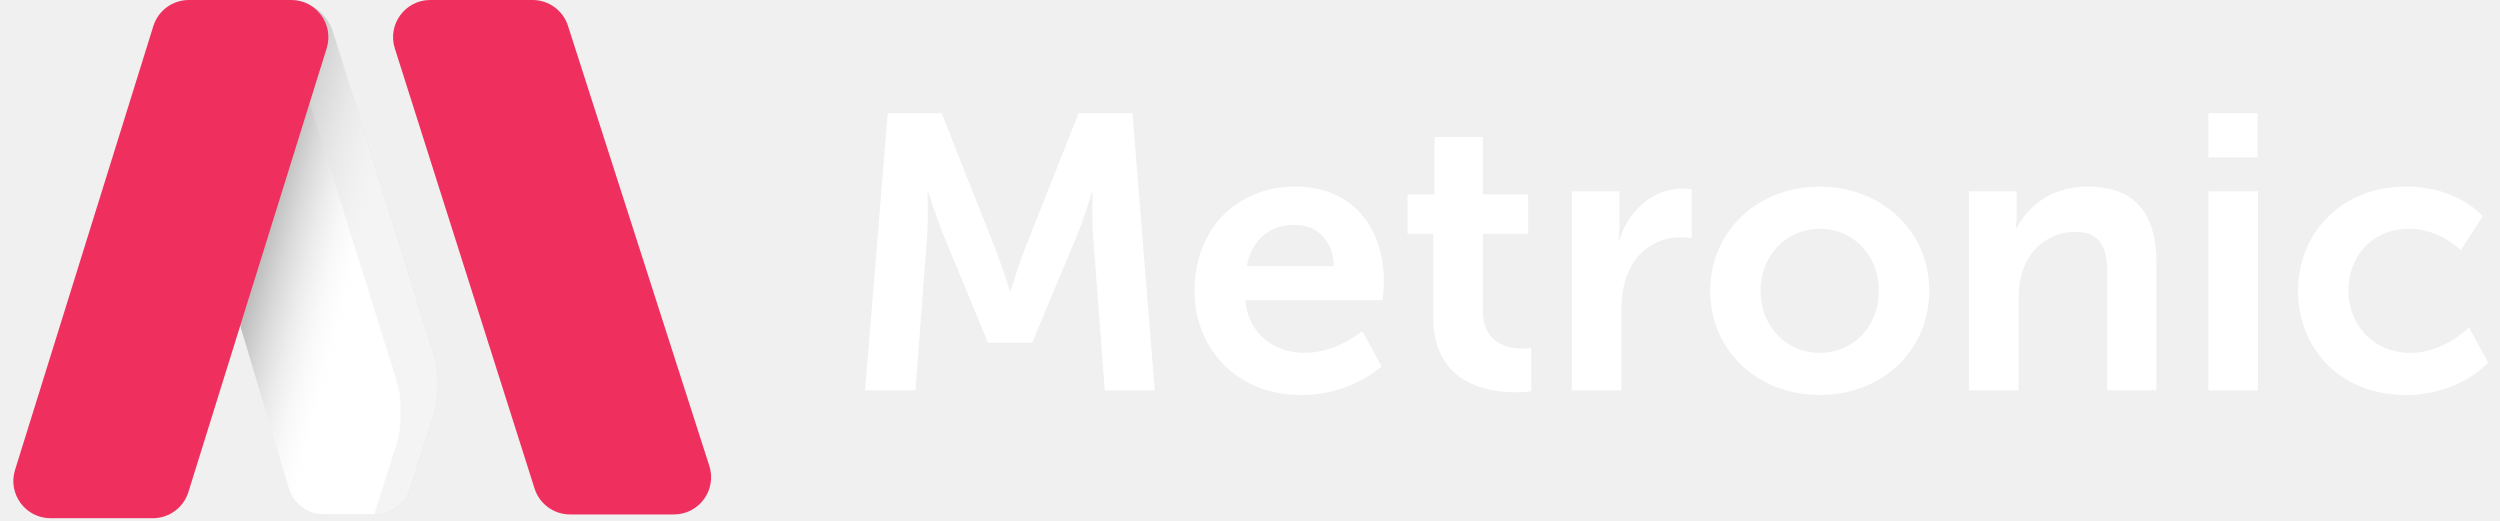
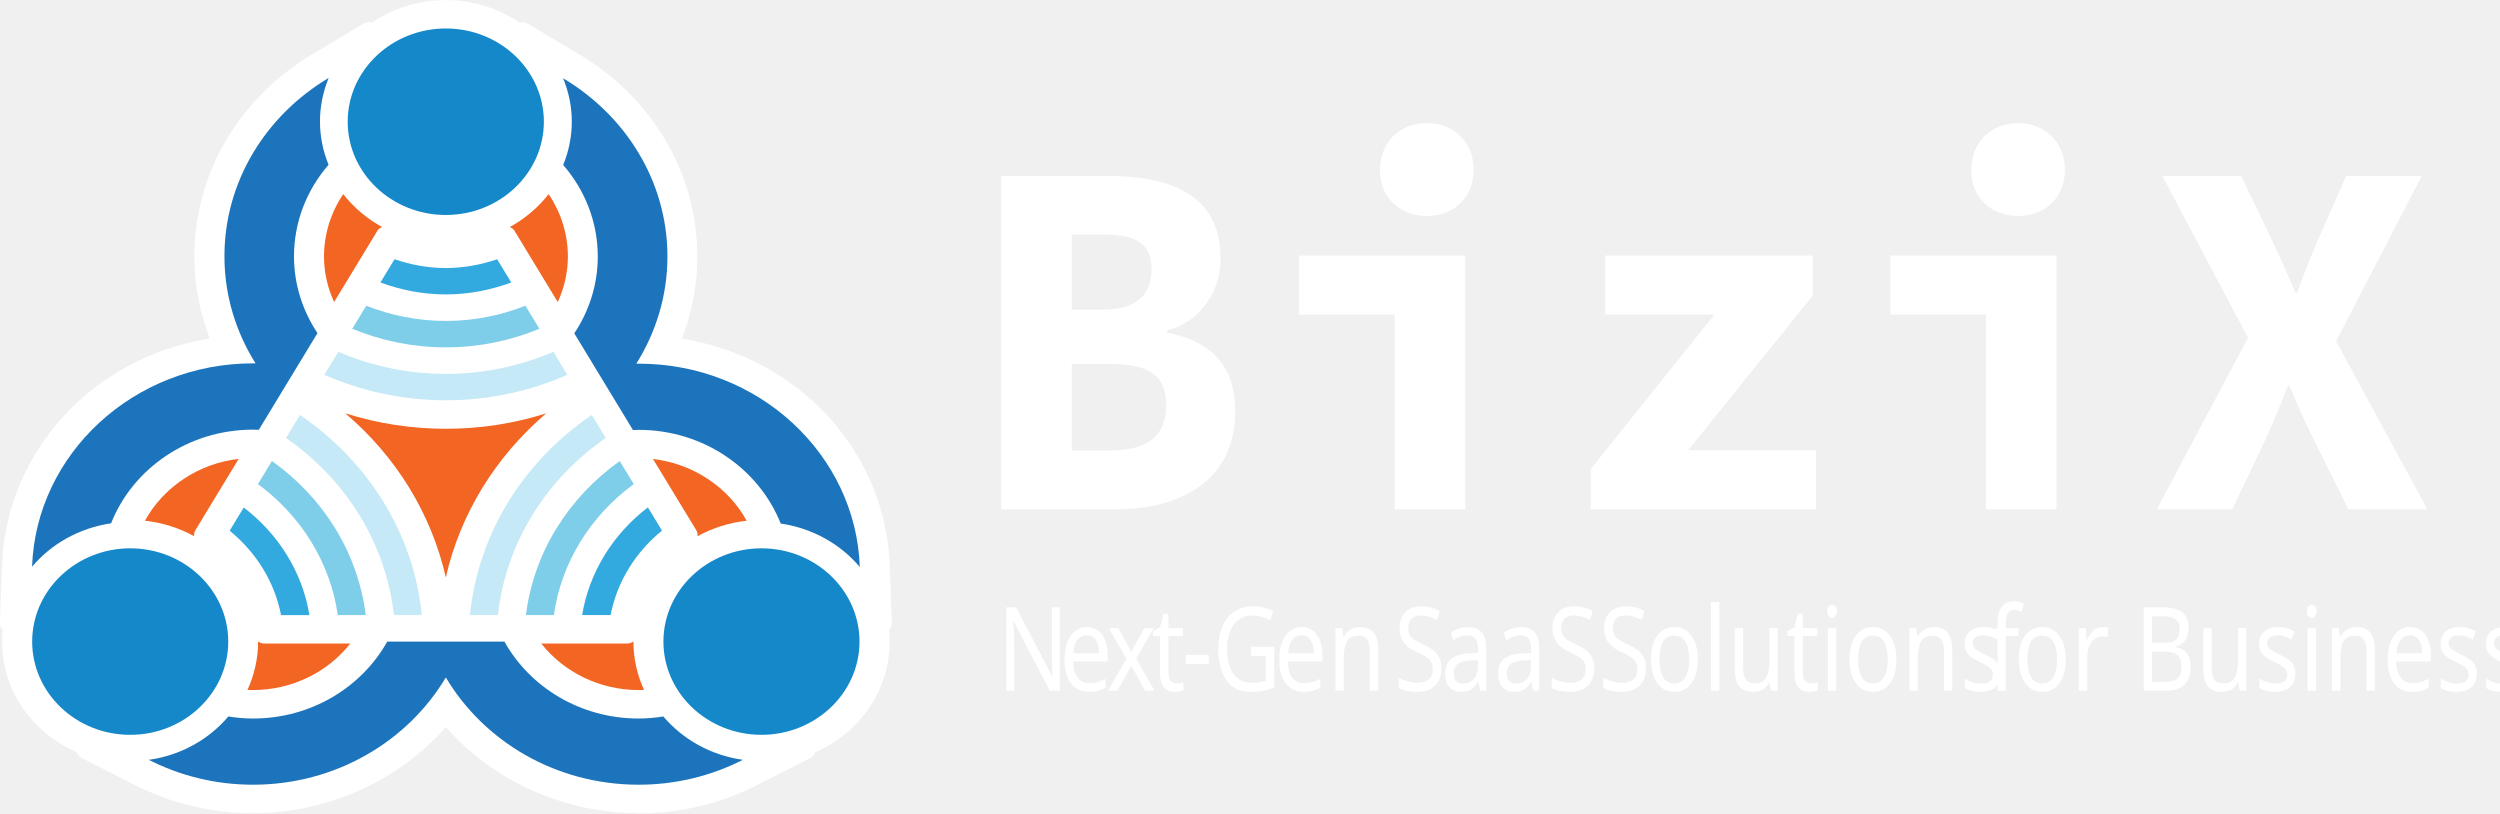
- <svg xmlns="http://www.w3.org/2000/svg" width="269" height="56" viewBox="0 0 269 56" fill="none">
-   <path d="M93.085 42H98.504L99.763 25.326C99.889 23.352 99.805 20.664 99.805 20.664H99.889C99.889 20.664 100.813 23.604 101.527 25.326L106.315 36.876H111.061L115.891 25.326C116.605 23.604 117.487 20.706 117.487 20.706H117.571C117.571 20.706 117.487 23.352 117.613 25.326L118.873 42H124.249L121.855 12.18H116.059L110.221 26.922C109.549 28.686 108.751 31.29 108.751 31.29H108.667C108.667 31.29 107.827 28.686 107.155 26.922L101.317 12.18H95.522L93.085 42ZM128.531 31.29C128.531 37.38 132.941 42.504 140.039 42.504C145.373 42.504 148.649 39.438 148.649 39.438L146.591 35.616C146.591 35.616 143.861 37.968 140.417 37.968C137.225 37.968 134.327 36.036 133.991 32.298H148.775C148.775 32.298 148.901 30.87 148.901 30.24C148.901 24.57 145.583 20.076 139.409 20.076C133.025 20.076 128.531 24.696 128.531 31.29ZM134.159 28.644C134.663 25.872 136.553 24.192 139.283 24.192C141.635 24.192 143.441 25.746 143.525 28.644H134.159ZM154.222 34.146C154.222 41.328 160.144 42.21 163.126 42.21C164.134 42.21 164.764 42.084 164.764 42.084V37.422C164.764 37.422 164.386 37.506 163.798 37.506C162.328 37.506 159.556 37.002 159.556 33.474V25.158H164.428V20.916H159.556V14.742H154.348V20.916H151.45V25.158H154.222V34.146ZM169.13 42H174.464V33.516C174.464 32.256 174.59 31.08 174.926 30.03C175.934 26.838 178.496 25.536 180.764 25.536C181.478 25.536 182.024 25.62 182.024 25.62V20.37C182.024 20.37 181.562 20.286 181.058 20.286C177.782 20.286 175.22 22.722 174.254 25.788H174.17C174.17 25.788 174.254 25.074 174.254 24.276V20.58H169.13V42ZM184.023 31.29C184.023 37.884 189.273 42.504 195.825 42.504C202.335 42.504 207.585 37.884 207.585 31.29C207.585 24.738 202.335 20.076 195.783 20.076C189.273 20.076 184.023 24.738 184.023 31.29ZM189.441 31.29C189.441 27.342 192.339 24.612 195.825 24.612C199.269 24.612 202.167 27.342 202.167 31.29C202.167 35.28 199.269 37.968 195.825 37.968C192.339 37.968 189.441 35.28 189.441 31.29ZM211.869 42H217.203V32.172C217.203 31.164 217.287 30.198 217.581 29.316C218.379 26.754 220.479 24.948 223.335 24.948C226.065 24.948 226.737 26.712 226.737 29.316V42H232.029V28.224C232.029 22.554 229.341 20.076 224.595 20.076C220.269 20.076 217.917 22.722 216.993 24.528H216.909C216.909 24.528 216.993 23.856 216.993 23.058V20.58H211.869V42ZM237.627 16.926H242.919V12.18H237.627V16.926ZM237.627 42H242.961V20.58H237.627V42ZM247.27 31.29C247.27 37.506 251.806 42.504 258.904 42.504C264.658 42.504 267.724 39.018 267.724 39.018L265.666 35.238C265.666 35.238 262.978 37.968 259.366 37.968C255.292 37.968 252.688 34.86 252.688 31.248C252.688 27.594 255.25 24.612 259.198 24.612C262.558 24.612 264.784 26.922 264.784 26.922L267.136 23.268C267.136 23.268 264.49 20.076 258.904 20.076C251.806 20.076 247.27 25.2 247.27 31.29Z" fill="white" />
-   <path d="M61.114 2.777L76.323 50.13C77.152 52.712 75.226 55.353 72.514 55.353H61.331C59.588 55.353 58.046 54.225 57.518 52.564L42.483 5.211C41.664 2.631 43.589 0 46.295 0H57.306C59.044 0 60.583 1.122 61.114 2.777Z" fill="#EF305E" />
-   <g filter="url(#filter0_i)">
-     <path d="M46.548 37.8L35.824 3.449C35.184 1.397 33.284 0 31.134 0C28.518 0 26.36 2.05 26.227 4.663L24.919 30.339C24.872 31.251 24.982 32.164 25.244 33.039L31.066 52.5C31.572 54.193 33.13 55.353 34.898 55.353H40.309C42.05 55.353 43.591 54.227 44.12 52.569L46.527 45.021C47.275 42.674 47.283 40.152 46.548 37.8Z" fill="white" />
-     <path d="M46.548 37.8L35.824 3.449C35.184 1.397 33.284 0 31.134 0C28.518 0 26.36 2.05 26.227 4.663L24.919 30.339C24.872 31.251 24.982 32.164 25.244 33.039L31.066 52.5C31.572 54.193 33.13 55.353 34.898 55.353H40.309C42.05 55.353 43.591 54.227 44.12 52.569L46.527 45.021C47.275 42.674 47.283 40.152 46.548 37.8Z" fill="url(#paint0_linear)" />
+ <svg xmlns="http://www.w3.org/2000/svg" id="Layer_1" data-name="Layer 1" viewBox="0 0 230.02 74.82">
+   <defs>
+     <style>
+       .cls-1 {
+         letter-spacing: 0em;
+       }
+ 
+       .cls-2, .cls-3 {
+         fill: #fff;
+       }
+ 
+       .cls-3 {
+         font-family: MyriadPro-Regular, 'Myriad Pro';
+         font-size: 10.74px;
+       }
+ 
+       .cls-4 {
+         letter-spacing: .01em;
+       }
+ 
+       .cls-5 {
+         fill: #f26522;
+       }
+ 
+       .cls-6 {
+         letter-spacing: 0em;
+       }
+ 
+       .cls-7 {
+         fill: #7ecde9;
+       }
+ 
+       .cls-8 {
+         letter-spacing: 0em;
+       }
+ 
+       .cls-9 {
+         letter-spacing: 0em;
+       }
+ 
+       .cls-10 {
+         letter-spacing: .01em;
+       }
+ 
+       .cls-11 {
+         letter-spacing: 0em;
+       }
+ 
+       .cls-12 {
+         letter-spacing: -.01em;
+       }
+ 
+       .cls-13 {
+         fill: #c6e9f7;
+       }
+ 
+       .cls-14 {
+         fill: #1588ca;
+       }
+ 
+       .cls-15 {
+         fill: #33aadf;
+       }
+ 
+       .cls-16 {
+         fill: #1c75bc;
+       }
+     </style>
+   </defs>
+   <g>
+     <path class="cls-2" d="m58.76,74.82c-6.82,0-13.36-2.94-17.74-7.92-4.38,4.98-10.93,7.92-17.74,7.92-3.79,0-7.55-.9-10.89-2.6l-4.89-2.49c-.23-.12-.38-.31-.45-.53-4.15-1.81-6.86-5.75-6.86-10.17,0-.36.02-.71.06-1.07-.17-.17-.27-.39-.26-.64l.19-5.26c.38-10.55,8.35-19.17,19.12-20.92-.94-2.43-1.42-4.96-1.42-7.54,0-7.6,4.07-14.57,10.89-18.63l4.7-2.8c.15-.09.32-.13.49-.13.09,0,.18.01.26.04,1.99-1.35,4.35-2.07,6.8-2.07s4.8.73,6.79,2.07c.08-.02.17-.03.26-.03.17,0,.34.05.49.13l4.71,2.81c6.82,4.06,10.89,11.03,10.89,18.63,0,2.58-.48,5.11-1.42,7.54,10.77,1.74,18.74,10.37,19.13,20.92l.18,5.26c0,.24-.09.48-.26.64.04.36.06.71.06,1.07,0,4.42-2.7,8.36-6.86,10.17-.06.22-.22.42-.45.53l-4.89,2.49c-3.33,1.7-7.1,2.6-10.88,2.6Z" />
+     <g>
+       <path class="cls-5" d="m58.29,59.01c-.16.12-.36.2-.58.2h-7.91c2.11,2.67,5.41,4.28,8.96,4.28.17,0,.33,0,.5-.01-.65-1.4-.98-2.92-.98-4.44v-.02Z" />
+       <path class="cls-5" d="m23.75,59.01v.02c0,1.53-.34,3.04-.98,4.45.17,0,.34.01.5.01,3.55,0,6.86-1.61,8.96-4.28h-7.91c-.22,0-.42-.07-.58-.2Z" />
+       <path class="cls-5" d="m41.02,39.45c-3.16,0-6.26-.48-9.25-1.42,4.7,3.99,7.93,9.28,9.25,15.1,1.31-5.81,4.55-11.1,9.24-15.1-2.99.95-6.09,1.42-9.24,1.42Z" />
+       <path class="cls-5" d="m13.34,47.91c1.63.18,3.17.68,4.53,1.43-.03-.19,0-.39.11-.56l3.98-6.56c-3.63.41-6.9,2.56-8.62,5.68Z" />
+       <path class="cls-5" d="m60.08,42.23l3.98,6.55c.11.17.14.37.11.56,1.36-.75,2.9-1.25,4.53-1.43-1.71-3.11-4.97-5.26-8.62-5.68Z" />
+       <path class="cls-5" d="m34.69,21.27c.11-.18.28-.31.47-.38-1.39-.76-2.61-1.79-3.58-3.03-1.15,1.71-1.77,3.71-1.77,5.74,0,1.44.32,2.86.93,4.19l3.96-6.52Z" />
+       <path class="cls-5" d="m47.36,21.27l3.96,6.52c.61-1.33.93-2.76.93-4.19,0-2.04-.62-4.03-1.77-5.74-.97,1.24-2.19,2.27-3.58,3.03.19.07.36.2.47.38Z" />
+     </g>
+     <g>
+       <path class="cls-13" d="m55.73,40.3l-1.28-2.12c-6.2,4.21-10.45,10.82-11.21,18.41h2.57c.74-6.69,4.48-12.52,9.92-16.29Z" />
+       <path class="cls-7" d="m58.31,44.54l-1.29-2.12c-4.68,3.33-7.91,8.38-8.63,14.17h2.57c.69-4.89,3.42-9.17,7.35-12.05Z" />
+       <path class="cls-15" d="m53.57,56.59h2.61c.6-3.09,2.31-5.8,4.73-7.77l-1.3-2.14c-3.17,2.43-5.39,5.92-6.05,9.91Z" />
+       <path class="cls-13" d="m52.2,34.49l-1.28-2.12c-3.03,1.29-6.37,2.03-9.89,2.03s-6.87-.73-9.9-2.03l-1.29,2.12c3.41,1.49,7.19,2.34,11.18,2.34s7.77-.85,11.18-2.34Z" />
+       <path class="cls-7" d="m49.63,30.25l-1.29-2.12c-2.26.89-4.73,1.4-7.32,1.4s-5.06-.51-7.32-1.4l-1.29,2.12c2.64,1.09,5.55,1.71,8.61,1.71s5.97-.62,8.61-1.71Z" />
+       <path class="cls-15" d="m41.02,27.09c2.12,0,4.15-.41,6.02-1.1l-1.3-2.14c-1.48.51-3.06.81-4.72.81s-3.24-.3-4.72-.81l-1.3,2.14c1.87.69,3.89,1.1,6.02,1.1Z" />
+       <path class="cls-13" d="m36.23,56.59h2.58c-.76-7.59-5.01-14.2-11.21-18.41l-1.28,2.12c5.43,3.77,9.18,9.6,9.92,16.29Z" />
+       <path class="cls-7" d="m25.02,42.42l-1.29,2.12c3.92,2.88,6.65,7.16,7.35,12.05h2.57c-.72-5.79-3.95-10.85-8.63-14.17Z" />
+       <path class="cls-15" d="m22.43,46.69l-1.3,2.14c2.42,1.97,4.13,4.68,4.73,7.77h2.61c-.65-3.99-2.87-7.48-6.05-9.91Z" />
+       <g>
+         <path class="cls-16" d="m2.94,52.15c1.77-2.1,4.34-3.57,7.28-4,1.99-5.03,7.09-8.62,13.07-8.62.17,0,.35.02.52.02l5.4-8.9c-1.36-2.05-2.16-4.47-2.16-7.06,0-3.2,1.19-6.13,3.18-8.43-.5-1.23-.79-2.57-.79-3.98s.29-2.76.8-4.01c-5.75,3.43-9.59,9.49-9.59,16.41,0,3.6,1.05,6.96,2.86,9.85-.08,0-.15,0-.22,0-11,0-19.97,8.33-20.34,18.71Z" />
+         <path class="cls-16" d="m52.61,11.2c0,1.41-.29,2.74-.79,3.98,1.99,2.3,3.18,5.23,3.18,8.43,0,2.59-.8,5.01-2.16,7.06l5.4,8.9c.17,0,.35-.02.52-.02,5.98,0,11.07,3.59,13.07,8.62,2.93.43,5.5,1.89,7.28,4-.37-10.38-9.34-18.71-20.34-18.71-.08,0-.15,0-.22,0,1.8-2.89,2.86-6.25,2.86-9.85,0-6.92-3.85-12.99-9.6-16.41.51,1.24.8,2.59.8,4.01Z" />
+         <path class="cls-16" d="m61.03,65.92c-.74.12-1.49.19-2.27.19-5.35,0-10-2.87-12.35-7.08h-10.78c-2.35,4.2-7,7.08-12.35,7.08-.78,0-1.53-.07-2.27-.19-1.79,2.11-4.37,3.58-7.32,3.99,2.86,1.46,6.12,2.29,9.59,2.29,7.61,0,14.24-3.99,17.74-9.87,3.5,5.89,10.13,9.87,17.74,9.87,3.46,0,6.73-.83,9.59-2.29-2.95-.42-5.53-1.88-7.32-3.99Z" />
+       </g>
+       <path class="cls-14" d="m41.02,19.78c-4.98,0-9.03-3.85-9.03-8.58s4.05-8.58,9.03-8.58,9.02,3.85,9.02,8.58-4.05,8.58-9.02,8.58Z" />
+       <path class="cls-14" d="m70.06,67.61c-4.98,0-9.02-3.85-9.02-8.58s4.05-8.58,9.02-8.58,9.02,3.85,9.02,8.58-4.05,8.58-9.02,8.58Z" />
+       <path class="cls-14" d="m11.98,67.61c-4.98,0-9.02-3.85-9.02-8.58s4.05-8.58,9.02-8.58,9.02,3.85,9.02,8.58-4.04,8.58-9.02,8.58Z" />
+     </g>
  </g>
-   <path d="M20.317 0H31.332C34.029 0 35.953 2.615 35.151 5.19L20.27 52.947C19.749 54.619 18.201 55.758 16.451 55.758H5.436C2.739 55.758 0.815 53.143 1.617 50.568L16.498 2.81C17.019 1.139 18.566 0 20.317 0Z" fill="#EF305E" />
-   <defs>
-     <filter id="filter0_i" x="24.908" y="0" width="22.185" height="55.353" filterUnits="userSpaceOnUse" color-interpolation-filters="sRGB">
-       <feFlood flood-opacity="0" result="BackgroundImageFix" />
-       <feBlend mode="normal" in="SourceGraphic" in2="BackgroundImageFix" result="shape" />
-       <feColorMatrix in="SourceAlpha" type="matrix" values="0 0 0 0 0 0 0 0 0 0 0 0 0 0 0 0 0 0 127 0" result="hardAlpha" />
-       <feOffset dx="-4" dy="3" />
-       <feComposite in2="hardAlpha" operator="arithmetic" k2="-1" k3="1" />
-       <feColorMatrix type="matrix" values="0 0 0 0 0.904 0 0 0 0 0.893 0 0 0 0 0.893 0 0 0 0.4 0" />
-       <feBlend mode="normal" in2="shape" result="effect1_innerShadow" />
-     </filter>
-     <linearGradient id="paint0_linear" x1="29" y1="24.5" x2="40.5" y2="27.5" gradientUnits="userSpaceOnUse">
-       <stop stop-opacity="0.25" />
-       <stop offset="0.911" stop-color="white" stop-opacity="0" />
-     </linearGradient>
-   </defs>
+   <g>
+     <g>
+       <path class="cls-2" d="m92.12,16.18h9.66c5.97,0,10.52,1.74,10.52,7.6,0,2.75-1.54,5.69-4.91,6.63v.19c4.1.81,6.26,3.12,6.26,7.22,0,6.24-4.79,9.04-11.05,9.04h-10.48v-30.68Zm9.36,12.31c3.16,0,4.47-1.42,4.47-3.74s-1.4-3.17-4.42-3.17h-2.92v6.91h2.87Zm.59,12.96c3.54,0,5.23-1.37,5.23-4.17s-1.65-3.8-5.23-3.8h-3.46v7.97h3.46Z" />
+       <path class="cls-2" d="m128.33,28.94h-8.81v-5.43h15.29v23.35h-6.49v-17.92Zm-1.36-13.31c0-2.54,1.81-4.3,4.31-4.3s4.31,1.77,4.31,4.3-1.81,4.24-4.31,4.24-4.31-1.69-4.31-4.24Z" />
+       <path class="cls-2" d="m146.36,43.16l11.39-14.22h-10.05v-5.43h19.08v3.7l-11.46,14.21h11.76v5.44h-20.72v-3.7Z" />
+       <path class="cls-2" d="m182.73,28.94h-8.8v-5.43h15.29v23.35h-6.49v-17.92Zm-1.36-13.31c0-2.54,1.81-4.3,4.31-4.3s4.31,1.77,4.31,4.3-1.81,4.24-4.31,4.24-4.31-1.69-4.31-4.24Z" />
+       <path class="cls-2" d="m206.83,31.07l-7.88-14.89h7.25l2.78,5.79c.69,1.41,1.35,2.99,2.21,4.93h.18c.7-1.94,1.33-3.51,1.94-4.93l2.57-5.79h6.94l-7.88,15.21,8.39,15.46h-7.26l-3.11-6.25c-.79-1.59-1.49-3.17-2.3-5.06h-.18c-.71,1.88-1.4,3.47-2.11,5.06l-2.98,6.25h-6.94l8.39-15.79Z" />
+     </g>
+     <text class="cls-3" transform="translate(91.74 63.55) scale(.81 1)">
+       <tspan x="0" y="0">N</tspan>
+       <tspan class="cls-11" x="7.07" y="0">e</tspan>
+       <tspan class="cls-4" x="12.41" y="0">x</tspan>
+       <tspan class="cls-9" x="17.52" y="0">t</tspan>
+       <tspan class="cls-10" x="21.02" y="0">-</tspan>
+       <tspan class="cls-1" x="24.47" y="0">G</tspan>
+       <tspan x="31.46" y="0">en </tspan>
+       <tspan class="cls-8" x="45.08" y="0">S</tspan>
+       <tspan x="50.4" y="0">aaS </tspan>
+       <tspan class="cls-6" x="68.32" y="0">S</tspan>
+       <tspan x="73.68" y="0">olutions </tspan>
+       <tspan class="cls-12" x="112.47" y="0">f</tspan>
+       <tspan x="115.47" y="0">or Business</tspan>
+     </text>
+   </g>
</svg>
